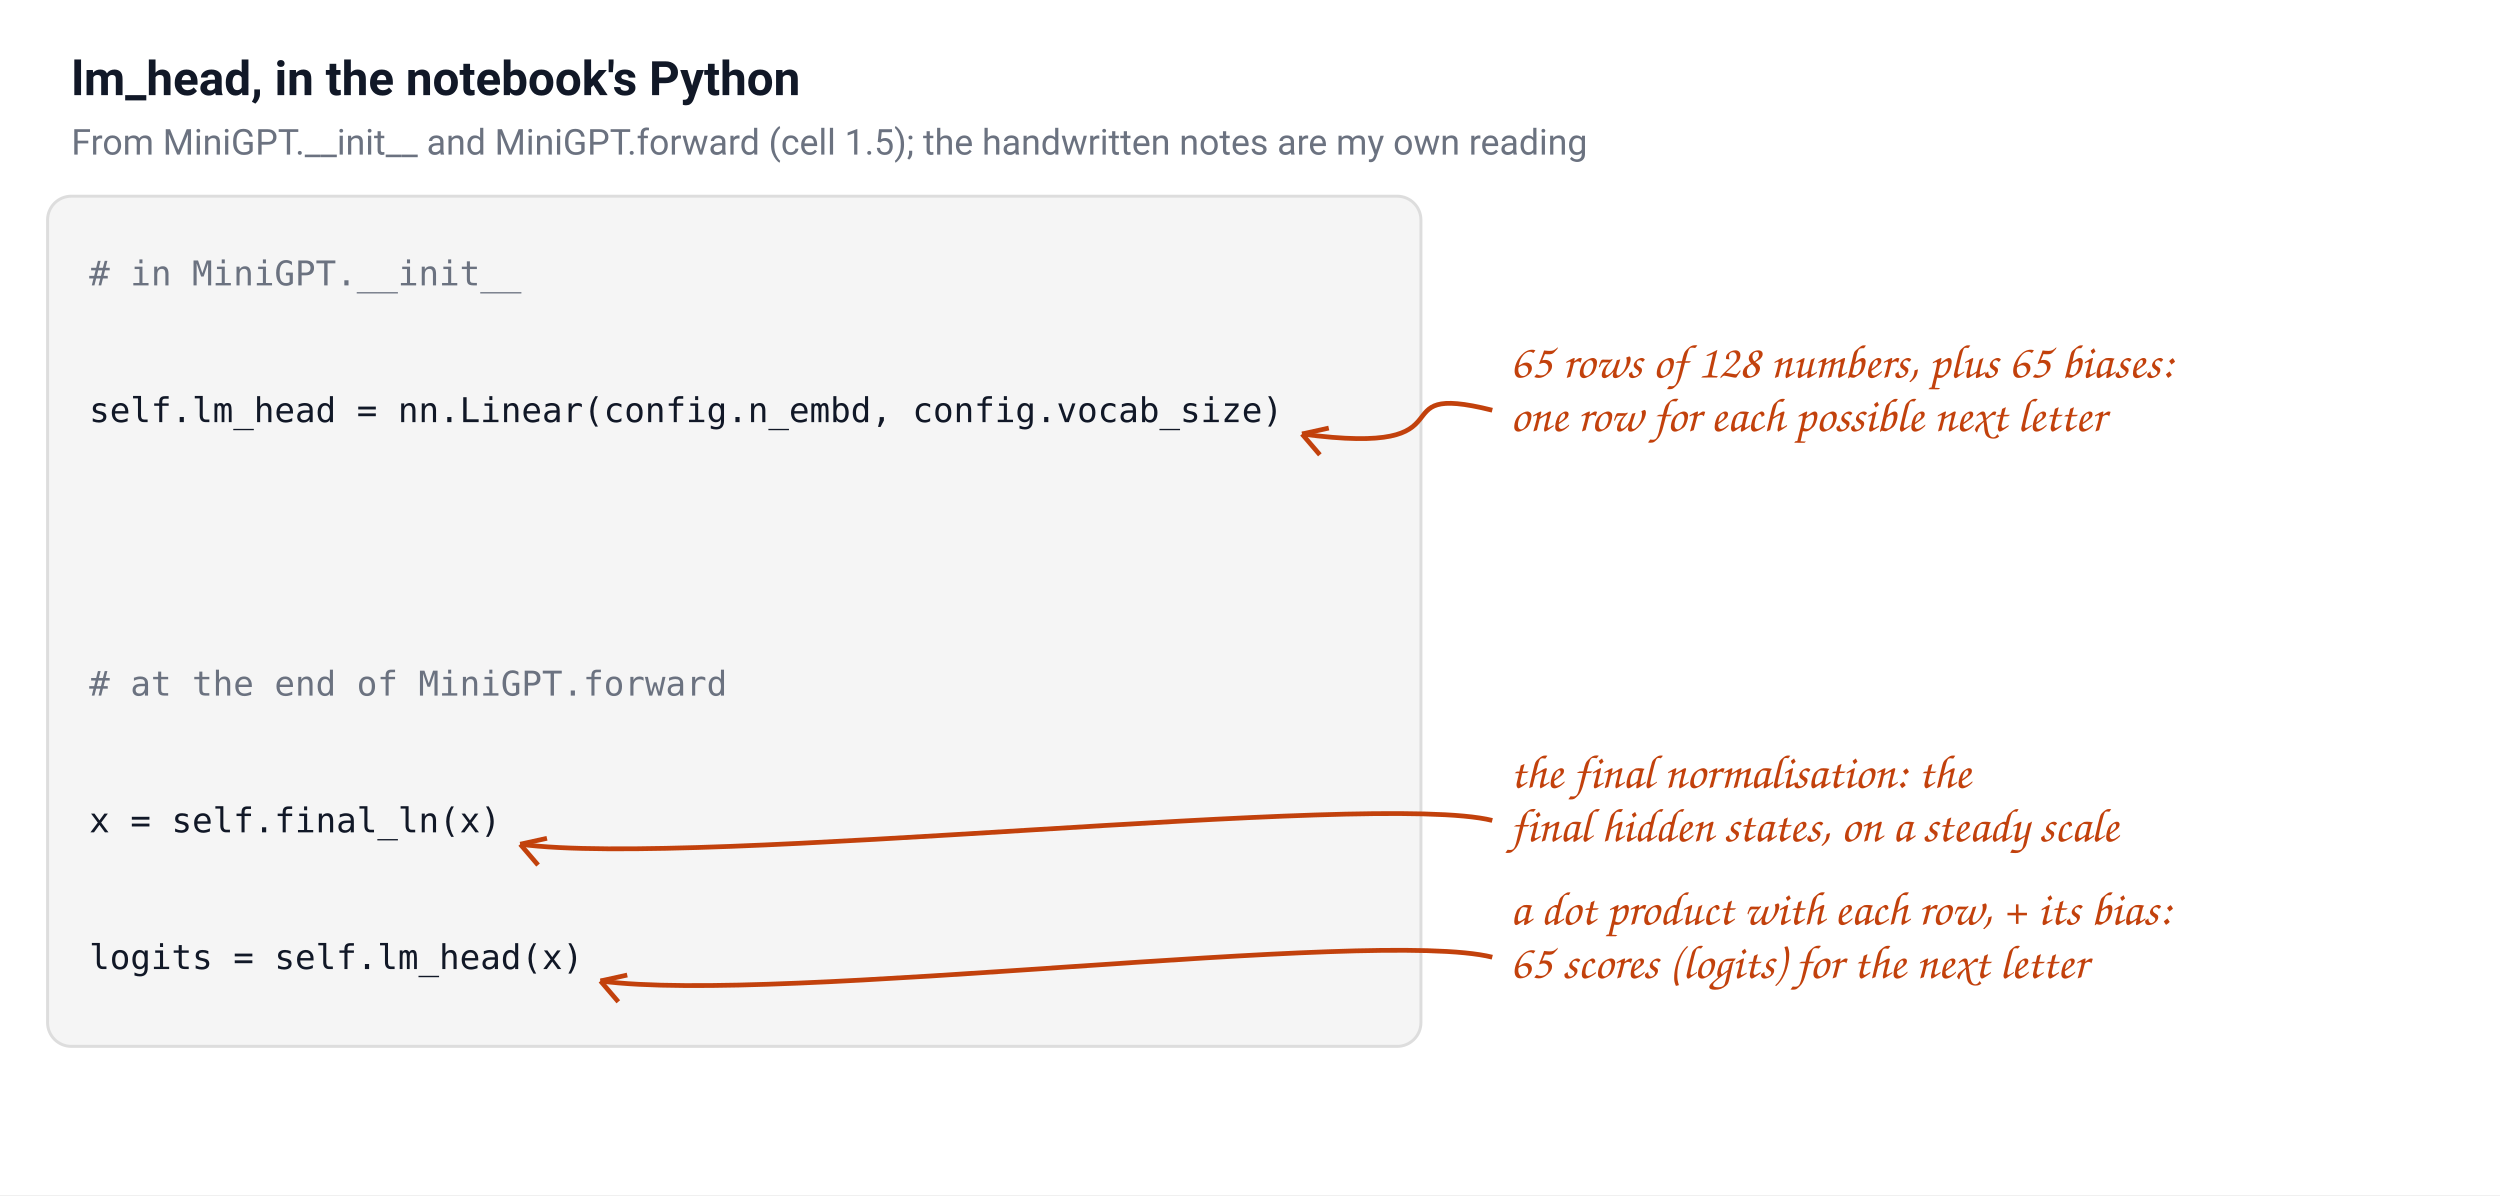
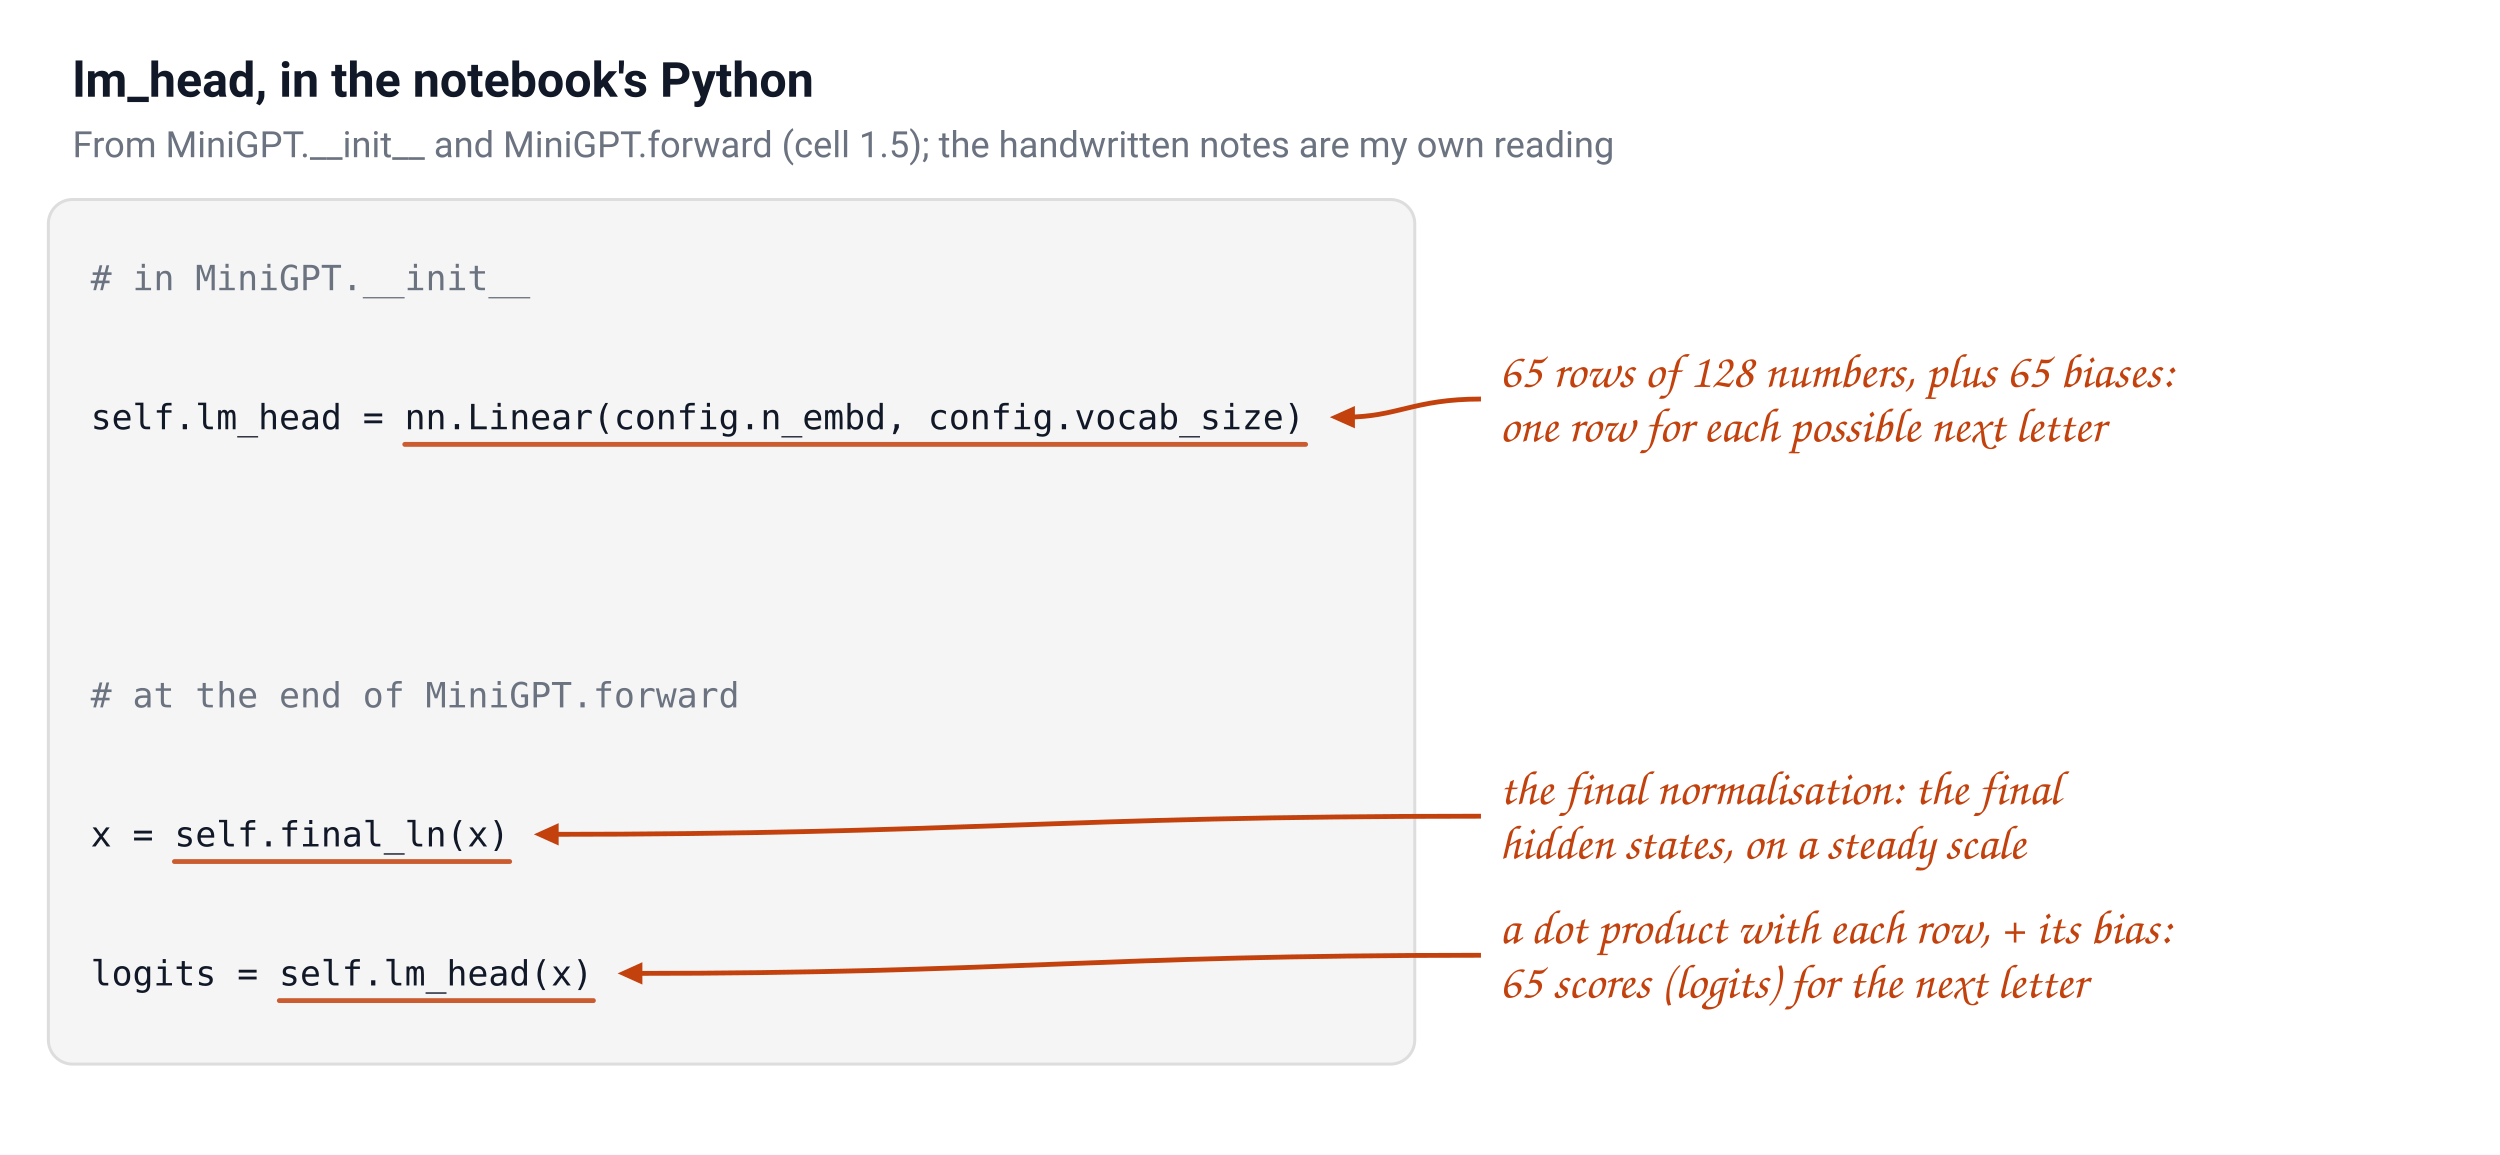
- <svg xmlns="http://www.w3.org/2000/svg" viewBox="0 0 841 402" role="img" font-family="system-ui, -apple-system, 'Segoe UI', Roboto, sans-serif" style="max-width:100%;height:auto" aria-label="The notebook's lm_head lines, with handwritten notes. self.lm_head = nn.Linear(config.n_embd, config.vocab_size) creates 65 rows of 128 numbers, plus 65 biases: one row for each possible next letter. x = self.final_ln(x) is the final normalisation, putting the final hidden states on a steady scale. logits = self.lm_head(x) takes the dot product of each hidden state with each row, plus its bias, giving 65 scores, the logits, for the next letter.">
-   <rect width="841" height="402" fill="#ffffff" />
+ <svg xmlns="http://www.w3.org/2000/svg" viewBox="0 0 827 382" role="img" font-family="system-ui, -apple-system, 'Segoe UI', Roboto, sans-serif" style="max-width:100%;height:auto" aria-label="The notebook's lm_head lines, with handwritten notes. self.lm_head = nn.Linear(config.n_embd, config.vocab_size) creates 65 rows of 128 numbers, plus 65 biases: one row for each possible next letter. x = self.final_ln(x) is the final normalisation, putting the final hidden states on a steady scale. logits = self.lm_head(x) takes the dot product of each hidden state with each row, plus its bias, giving 65 scores, the logits, for the next letter.">
+   <rect width="827" height="382" fill="#ffffff" />
  <text x="24" y="32" font-size="16" font-weight="600" fill="#111827">lm_head, in the notebook's Python</text>
  <text x="24" y="52" font-size="12" fill="#6b7280">From MiniGPT.__init__ and MiniGPT.forward (cell 1.5); the handwritten notes are my own reading</text>
-   <rect x="16" y="66" width="462" height="286" rx="8" fill="#f5f5f5" stroke="#ddd" />
+   <rect x="16" y="66" width="452" height="286" rx="8" fill="#f5f5f5" stroke="#ddd" />
  <text x="30" y="96" font-size="11.5" fill="#6b7280" font-family="ui-monospace, Menlo, Consolas, monospace" xml:space="preserve"># in MiniGPT.__init__</text>
  <text x="30" y="142" font-size="11.5" fill="#111827" font-family="ui-monospace, Menlo, Consolas, monospace" xml:space="preserve">self.lm_head = nn.Linear(config.n_embd, config.vocab_size)</text>
  <text x="30" y="188" font-size="11.5" fill="#111827" font-family="ui-monospace, Menlo, Consolas, monospace" xml:space="preserve" />
  <text x="30" y="234" font-size="11.5" fill="#6b7280" font-family="ui-monospace, Menlo, Consolas, monospace" xml:space="preserve"># at the end of MiniGPT.forward</text>
  <text x="30" y="280" font-size="11.5" fill="#111827" font-family="ui-monospace, Menlo, Consolas, monospace" xml:space="preserve">x = self.final_ln(x)</text>
  <text x="30" y="326" font-size="11.5" fill="#111827" font-family="ui-monospace, Menlo, Consolas, monospace" xml:space="preserve">logits = self.lm_head(x)</text>
-   <text x="508" y="127" font-size="16" fill="#c2410c" font-family="'Bradley Hand', 'Chalkboard SE', 'Segoe Print', 'Comic Sans MS', cursive">65 rows of 128 numbers, plus 65 biases:</text>
-   <text x="508" y="145" font-size="16" fill="#c2410c" font-family="'Bradley Hand', 'Chalkboard SE', 'Segoe Print', 'Comic Sans MS', cursive">one row for each possible next letter</text>
-   <path d="M502 138 C 462 128, 498 154, 438 146" fill="none" stroke="#c2410c" stroke-width="1.6" />
-   <path d="M438 146 l9 -2 M438 146 l6 7" stroke="#c2410c" stroke-width="1.6" fill="none" />
-   <text x="508" y="265" font-size="16" fill="#c2410c" font-family="'Bradley Hand', 'Chalkboard SE', 'Segoe Print', 'Comic Sans MS', cursive">the final normalisation: the</text>
-   <text x="508" y="283" font-size="16" fill="#c2410c" font-family="'Bradley Hand', 'Chalkboard SE', 'Segoe Print', 'Comic Sans MS', cursive">final hidden states, on a steady scale</text>
-   <path d="M502 276 C 462 266, 235 292, 175 284" fill="none" stroke="#c2410c" stroke-width="1.6" />
-   <path d="M175 284 l9 -2 M175 284 l6 7" stroke="#c2410c" stroke-width="1.6" fill="none" />
-   <text x="508" y="311" font-size="16" fill="#c2410c" font-family="'Bradley Hand', 'Chalkboard SE', 'Segoe Print', 'Comic Sans MS', cursive">a dot product with each row, + its bias:</text>
-   <text x="508" y="329" font-size="16" fill="#c2410c" font-family="'Bradley Hand', 'Chalkboard SE', 'Segoe Print', 'Comic Sans MS', cursive">65 scores (logits) for the next letter</text>
-   <path d="M502 322 C 462 312, 262 338, 202 330" fill="none" stroke="#c2410c" stroke-width="1.6" />
-   <path d="M202 330 l9 -2 M202 330 l6 7" stroke="#c2410c" stroke-width="1.6" fill="none" />
+   <path d="M133.9 147 L431.9 147" stroke="#c2410c" stroke-width="1.6" stroke-linecap="round" opacity="0.85" />
+   <text x="496" y="128" font-size="16" fill="#c2410c" font-family="'Bradley Hand', 'Chalkboard SE', 'Segoe Print', 'Comic Sans MS', cursive">65 rows of 128 numbers, plus 65 biases:</text>
+   <text x="496" y="146" font-size="16" fill="#c2410c" font-family="'Bradley Hand', 'Chalkboard SE', 'Segoe Print', 'Comic Sans MS', cursive">one row for each possible next letter</text>
+   <path d="M489.9 132.0 C 467.4 132.0, 462.4 138.0, 444.9 138.0" fill="none" stroke="#c2410c" stroke-width="1.6" />
+   <path d="M439.9 138.0 L448.2 134.3 L448.2 141.7 Z" fill="#c2410c" />
+   <path d="M57.7 285 L168.6 285" stroke="#c2410c" stroke-width="1.6" stroke-linecap="round" opacity="0.85" />
+   <text x="496" y="266" font-size="16" fill="#c2410c" font-family="'Bradley Hand', 'Chalkboard SE', 'Segoe Print', 'Comic Sans MS', cursive">the final normalisation: the final</text>
+   <text x="496" y="284" font-size="16" fill="#c2410c" font-family="'Bradley Hand', 'Chalkboard SE', 'Segoe Print', 'Comic Sans MS', cursive">hidden states, on a steady scale</text>
+   <path d="M489.9 270.0 C 348.9 270.0, 317.6 276.0, 181.6 276.0" fill="none" stroke="#c2410c" stroke-width="1.6" />
+   <path d="M176.6 276.0 L184.8 272.3 L184.8 279.7 Z" fill="#c2410c" />
+   <path d="M92.4 331 L196.3 331" stroke="#c2410c" stroke-width="1.6" stroke-linecap="round" opacity="0.85" />
+   <text x="496" y="312" font-size="16" fill="#c2410c" font-family="'Bradley Hand', 'Chalkboard SE', 'Segoe Print', 'Comic Sans MS', cursive">a dot product with each row, + its bias:</text>
+   <text x="496" y="330" font-size="16" fill="#c2410c" font-family="'Bradley Hand', 'Chalkboard SE', 'Segoe Print', 'Comic Sans MS', cursive">65 scores (logits) for the next letter</text>
+   <path d="M489.9 316.0 C 361.4 316.0, 332.8 322.0, 209.3 322.0" fill="none" stroke="#c2410c" stroke-width="1.6" />
+   <path d="M204.3 322.0 L212.5 318.3 L212.5 325.7 Z" fill="#c2410c" />
</svg>
